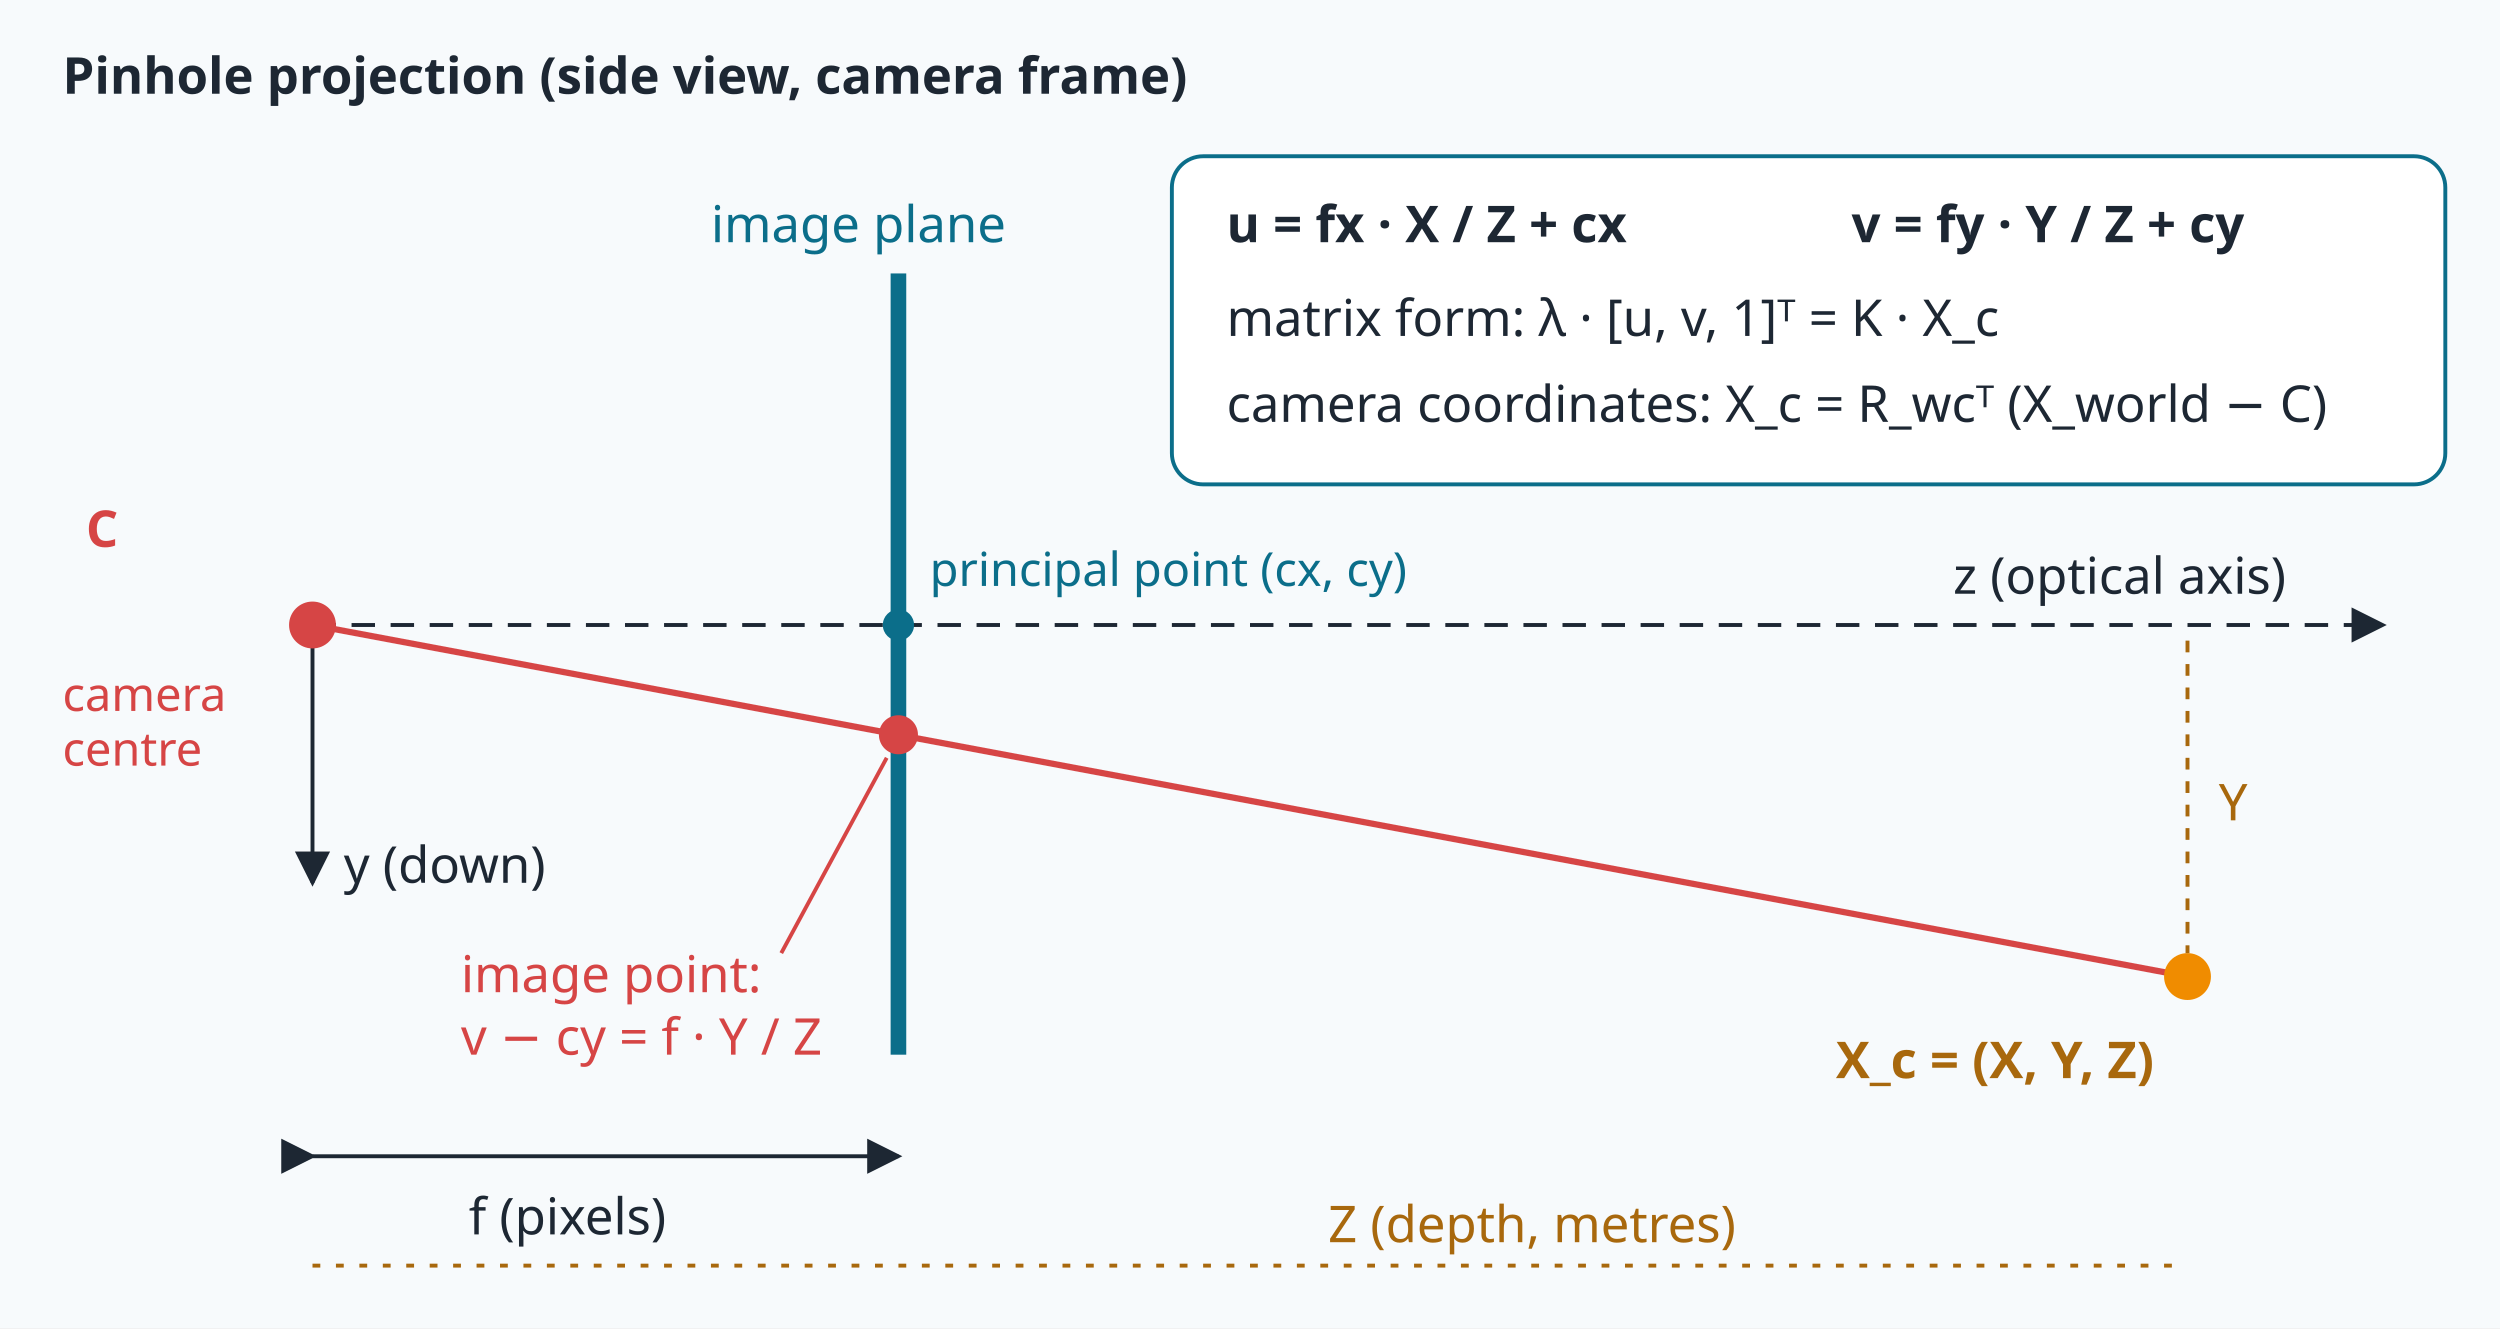
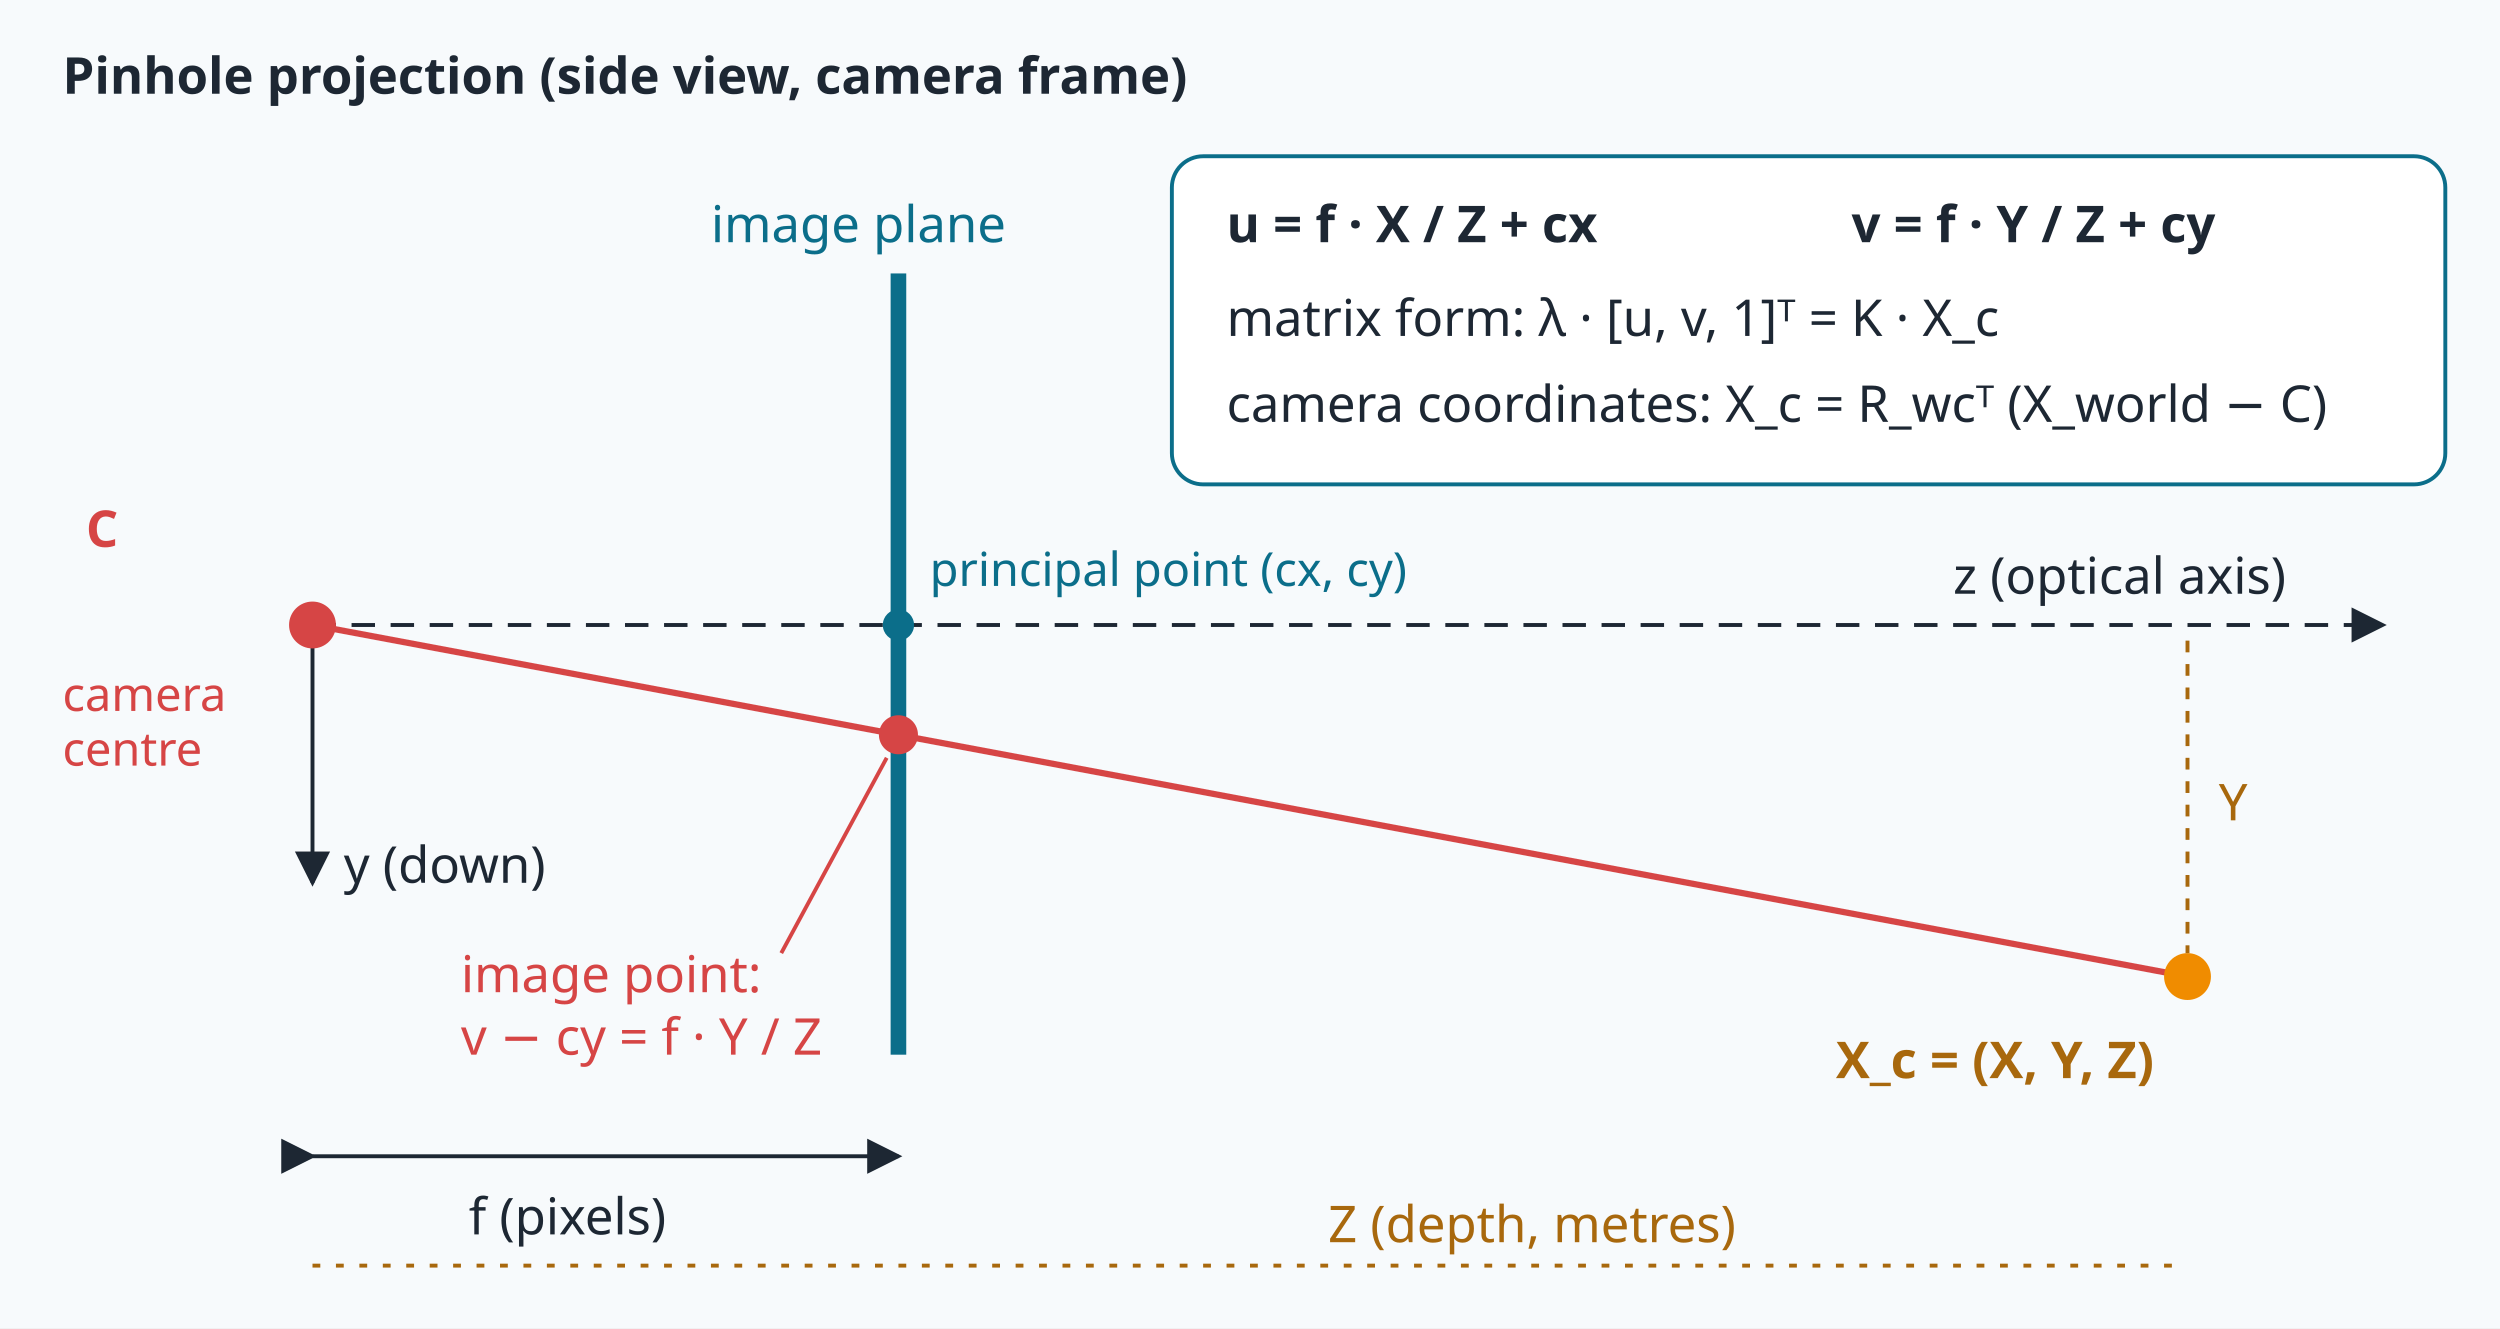
<svg xmlns="http://www.w3.org/2000/svg" viewBox="0 0 640 340" width="640" height="340" font-family="sans-serif" font-size="13">
  <defs>
    <marker id="ar" markerWidth="9" markerHeight="9" refX="8" refY="4.5" orient="auto">
      <path d="M0 0 L9 4.5 L0 9 z" fill="#1d2733" />
    </marker>
  </defs>
  <rect width="640" height="340" fill="#f7fafc" />
  <text x="16" y="24" fill="#1d2733" font-weight="bold">Pinhole projection (side view, camera frame)</text>
  <rect x="300" y="40" width="326" height="84" rx="8" fill="#ffffff" stroke="#0b6e8a" />
-   <text x="314" y="62" fill="#1d2733" font-weight="bold">u = fx · X / Z + cx</text>
-   <text x="474" y="62" fill="#1d2733" font-weight="bold">v = fy · Y / Z + cy</text>
+   <text x="314" y="62" fill="#1d2733" font-weight="bold">u = f · X / Z + cx</text>
+   <text x="474" y="62" fill="#1d2733" font-weight="bold">v = f · Y / Z + cy</text>
  <text x="314" y="86" fill="#1d2733">matrix form:  λ · [u, v, 1]ᵀ = K · X_c</text>
  <text x="314" y="108" fill="#1d2733">camera coordinates:  X_c = R_wcᵀ (X_world − C)</text>
  <line x1="80" y1="160" x2="610" y2="160" stroke="#1d2733" stroke-dasharray="6 4" marker-end="url(#ar)" />
  <text x="500" y="152" fill="#1d2733">z (optical axis)</text>
  <line x1="80" y1="160" x2="80" y2="226" stroke="#1d2733" marker-end="url(#ar)" />
  <text x="88" y="226" fill="#1d2733">y (down)</text>
  <circle cx="80" cy="160" r="6" fill="#d64545" />
  <text x="22" y="140" fill="#d64545" font-weight="bold">C</text>
  <text x="16" y="182" fill="#d64545" font-size="12">camera</text>
  <text x="16" y="196" fill="#d64545" font-size="12">centre</text>
  <line x1="230" y1="70" x2="230" y2="270" stroke="#0b6e8a" stroke-width="4" />
  <text x="182" y="62" fill="#0b6e8a">image plane</text>
  <circle cx="230" cy="160" r="4" fill="#0b6e8a" />
  <text x="238" y="150" fill="#0b6e8a" font-size="12">principal point (cx, cy)</text>
  <line x1="80" y1="160" x2="560" y2="250" stroke="#d64545" stroke-width="1.6" />
  <circle cx="560" cy="250" r="6" fill="#f08c00" />
  <text x="470" y="276" fill="#a8680d" font-weight="bold">X_c = (X, Y, Z)</text>
  <line x1="560" y1="164" x2="560" y2="244" stroke="#a8680d" stroke-dasharray="3 3" />
  <text x="568" y="210" fill="#a8680d">Y</text>
  <circle cx="230" cy="188.1" r="5" fill="#d64545" />
  <text x="118" y="254" fill="#d64545">image point:</text>
  <text x="118" y="270" fill="#d64545">v − cy = f · Y / Z</text>
  <line x1="200" y1="244" x2="227" y2="194" stroke="#d64545" stroke-width="1" />
  <line x1="80" y1="296" x2="230" y2="296" stroke="#1d2733" marker-start="url(#ar)" marker-end="url(#ar)" />
  <text x="120" y="316" fill="#1d2733">f (pixels)</text>
  <line x1="80" y1="324" x2="560" y2="324" stroke="#a8680d" stroke-dasharray="2 4" />
  <text x="340" y="318" fill="#a8680d">Z (depth, metres)</text>
</svg>
